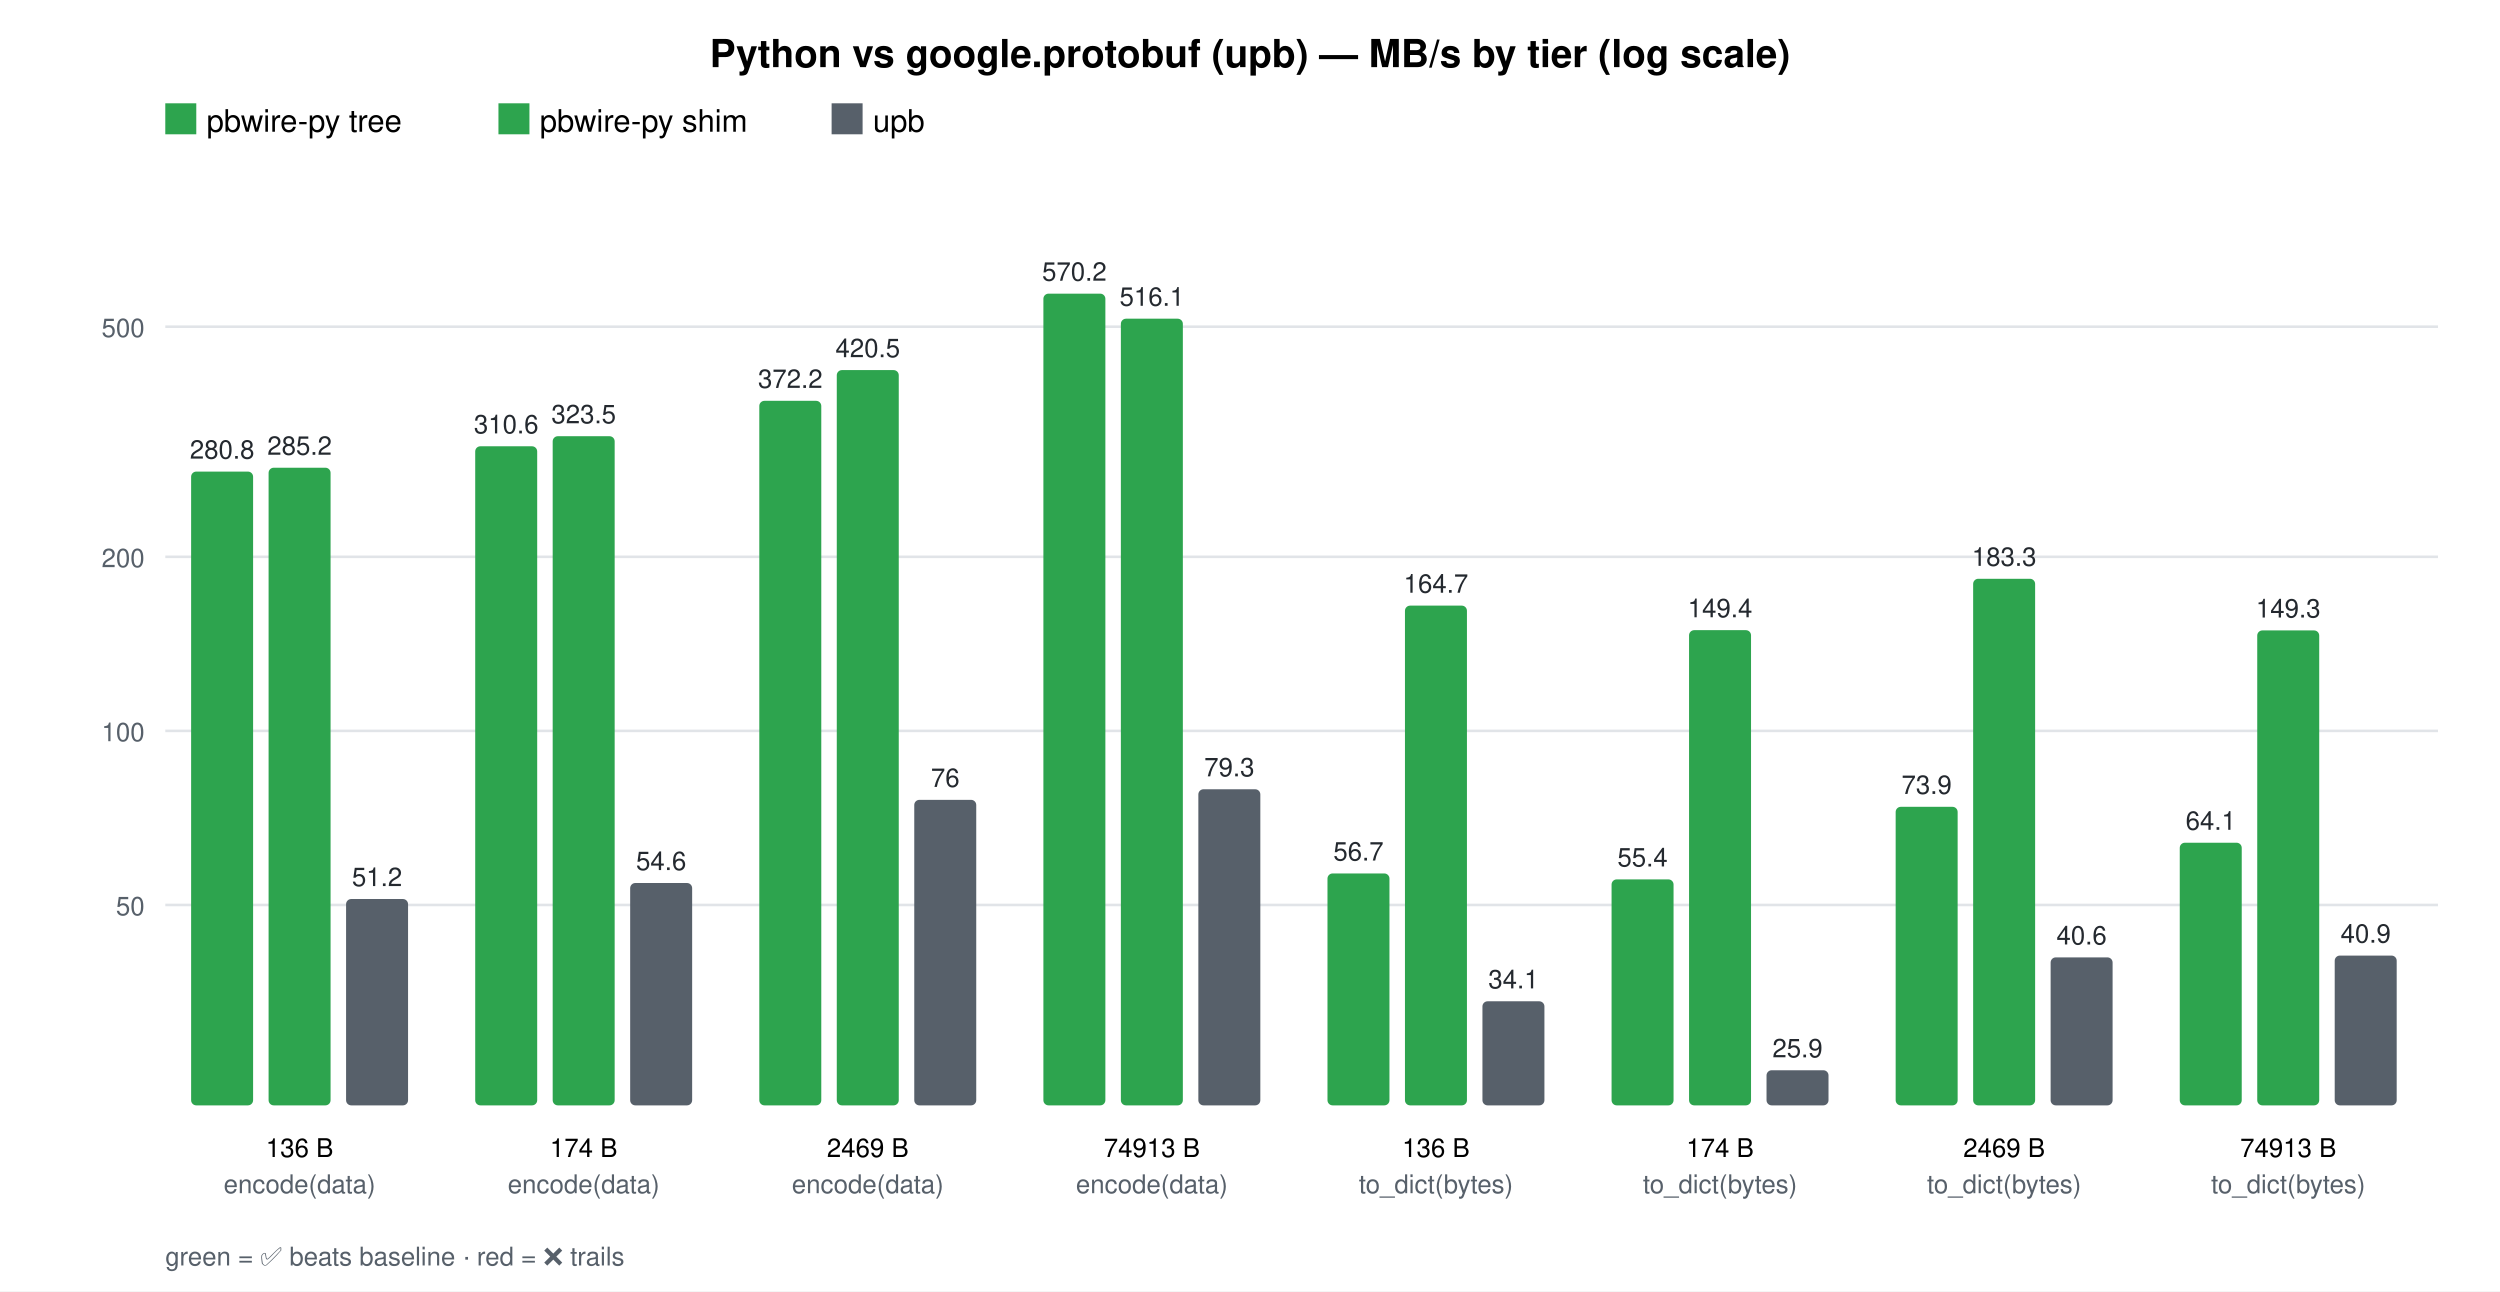
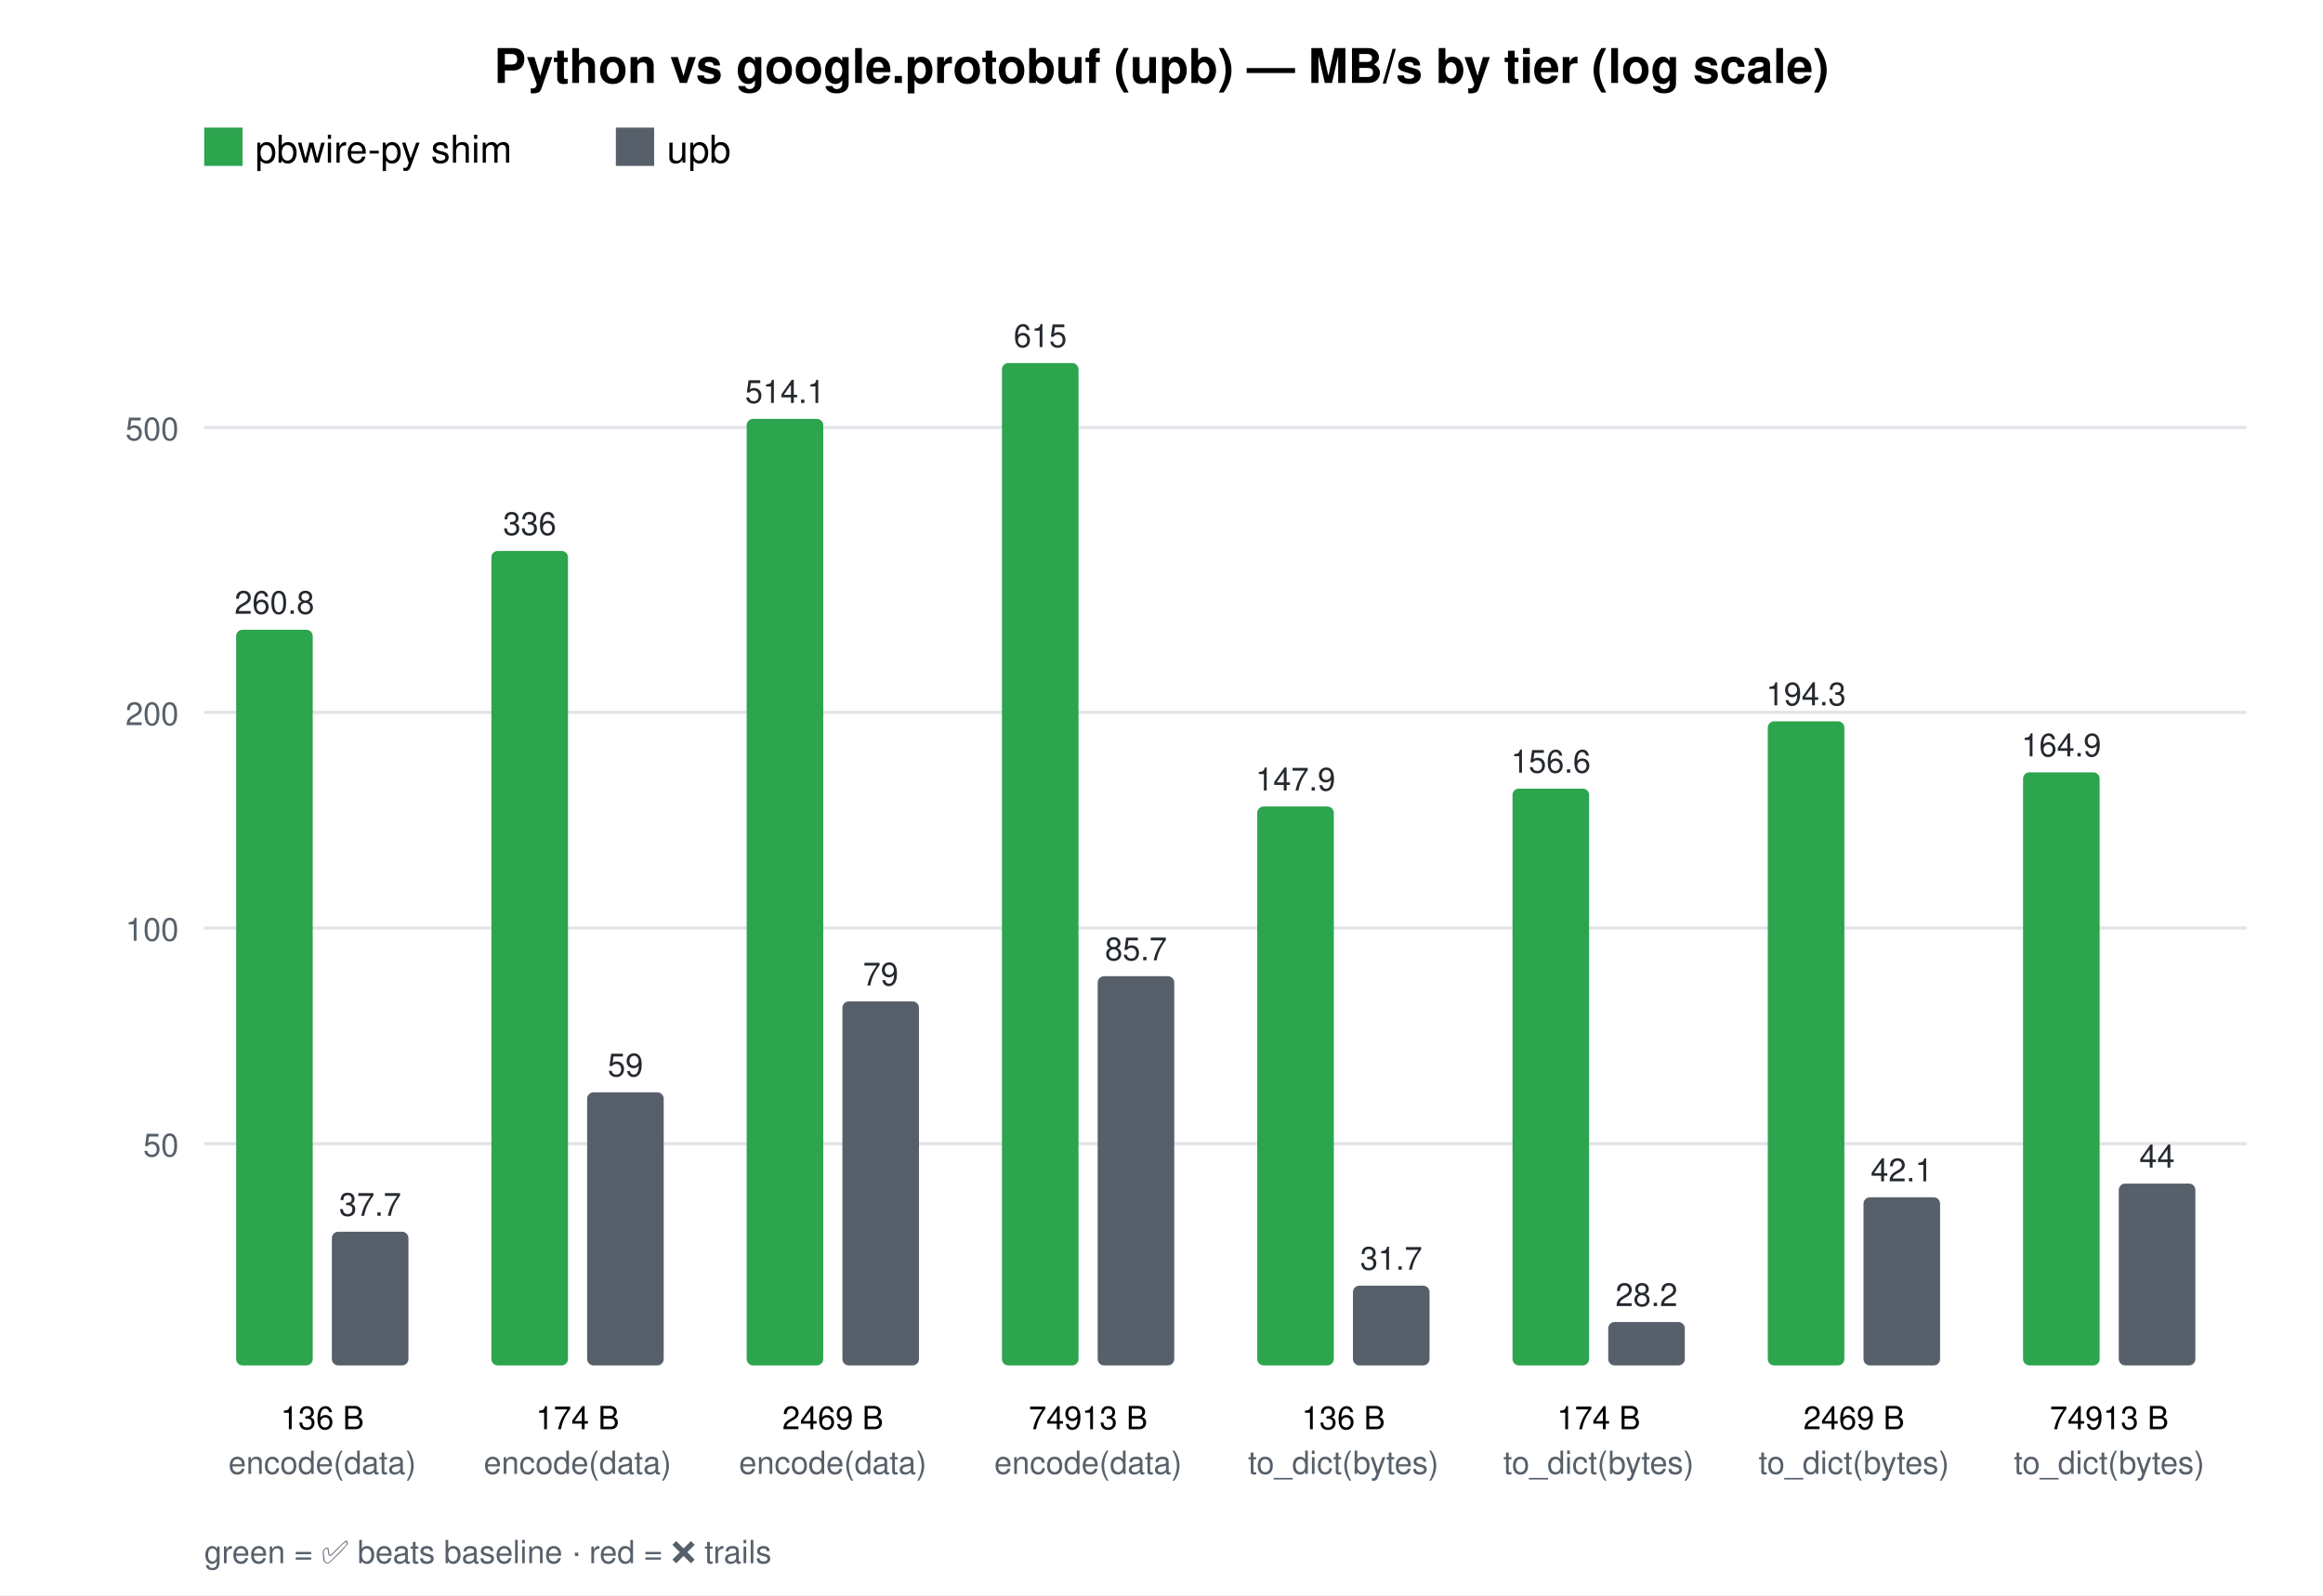
- <svg xmlns="http://www.w3.org/2000/svg" width="968" height="500" font-family="Helvetica, Arial, sans-serif">
-   <rect width="968" height="500" fill="#ffffff" />
-   <text x="484.0" y="26" text-anchor="middle" font-size="15" font-weight="bold">Python vs google.protobuf (upb) — MB/s by tier (log scale)</text>
+ <svg xmlns="http://www.w3.org/2000/svg" width="728" height="500" font-family="Helvetica, Arial, sans-serif">
+   <rect width="728" height="500" fill="#ffffff" />
+   <text x="364.0" y="26" text-anchor="middle" font-size="15" font-weight="bold">Python vs google.protobuf (upb) — MB/s by tier (log scale)</text>
  <rect x="64" y="40" width="12" height="12" fill="#2da44e" />
-   <text x="80" y="51" font-size="12">pbwire-py tree</text>
-   <rect x="193.0" y="40" width="12" height="12" fill="#2da44e" />
-   <text x="209.0" y="51" font-size="12">pbwire-py shim</text>
-   <rect x="322.0" y="40" width="12" height="12" fill="#57606a" />
-   <text x="338.0" y="51" font-size="12">upb</text>
-   <line x1="64" y1="350.4" x2="944" y2="350.4" stroke="#e1e4e8" />
-   <text x="56" y="354.4" text-anchor="end" font-size="10" fill="#57606a">50</text>
-   <line x1="64" y1="283.0" x2="944" y2="283.0" stroke="#e1e4e8" />
-   <text x="56" y="287.0" text-anchor="end" font-size="10" fill="#57606a">100</text>
-   <line x1="64" y1="215.6" x2="944" y2="215.6" stroke="#e1e4e8" />
-   <text x="56" y="219.6" text-anchor="end" font-size="10" fill="#57606a">200</text>
-   <line x1="64" y1="126.5" x2="944" y2="126.5" stroke="#e1e4e8" />
-   <text x="56" y="130.5" text-anchor="end" font-size="10" fill="#57606a">500</text>
-   <text x="116.0" y="448" text-anchor="middle" font-size="10">136 B</text>
-   <text x="116.0" y="462" text-anchor="middle" font-size="10" fill="#57606a">encode(data)</text>
-   <rect x="74.0" y="182.6" width="24" height="245.4" rx="2" fill="#2da44e" />
-   <text x="86.0" y="177.6" text-anchor="middle" font-size="10" fill="#24292f">280.8</text>
-   <rect x="104.0" y="181.1" width="24" height="246.9" rx="2" fill="#2da44e" />
-   <text x="116.0" y="176.1" text-anchor="middle" font-size="10" fill="#24292f">285.2</text>
-   <rect x="134.0" y="348.1" width="24" height="79.9" rx="2" fill="#57606a" />
-   <text x="146.0" y="343.1" text-anchor="middle" font-size="10" fill="#24292f">51.2</text>
-   <text x="226.0" y="448" text-anchor="middle" font-size="10">174 B</text>
-   <text x="226.0" y="462" text-anchor="middle" font-size="10" fill="#57606a">encode(data)</text>
-   <rect x="184.0" y="172.8" width="24" height="255.2" rx="2" fill="#2da44e" />
-   <text x="196.0" y="167.8" text-anchor="middle" font-size="10" fill="#24292f">310.6</text>
-   <rect x="214.0" y="168.9" width="24" height="259.1" rx="2" fill="#2da44e" />
-   <text x="226.0" y="163.9" text-anchor="middle" font-size="10" fill="#24292f">323.5</text>
-   <rect x="244.0" y="341.9" width="24" height="86.1" rx="2" fill="#57606a" />
-   <text x="256.0" y="336.9" text-anchor="middle" font-size="10" fill="#24292f">54.6</text>
-   <text x="336.0" y="448" text-anchor="middle" font-size="10">2469 B</text>
-   <text x="336.0" y="462" text-anchor="middle" font-size="10" fill="#57606a">encode(data)</text>
-   <rect x="294.0" y="155.2" width="24" height="272.8" rx="2" fill="#2da44e" />
-   <text x="306.0" y="150.2" text-anchor="middle" font-size="10" fill="#24292f">372.2</text>
-   <rect x="324.0" y="143.3" width="24" height="284.7" rx="2" fill="#2da44e" />
-   <text x="336.0" y="138.3" text-anchor="middle" font-size="10" fill="#24292f">420.5</text>
-   <rect x="354.0" y="309.7" width="24" height="118.3" rx="2" fill="#57606a" />
-   <text x="366.0" y="304.7" text-anchor="middle" font-size="10" fill="#24292f">76</text>
-   <text x="446.0" y="448" text-anchor="middle" font-size="10">74913 B</text>
-   <text x="446.0" y="462" text-anchor="middle" font-size="10" fill="#57606a">encode(data)</text>
-   <rect x="404.0" y="113.7" width="24" height="314.3" rx="2" fill="#2da44e" />
-   <text x="416.0" y="108.7" text-anchor="middle" font-size="10" fill="#24292f">570.2</text>
-   <rect x="434.0" y="123.4" width="24" height="304.6" rx="2" fill="#2da44e" />
-   <text x="446.0" y="118.4" text-anchor="middle" font-size="10" fill="#24292f">516.1</text>
-   <rect x="464.0" y="305.6" width="24" height="122.4" rx="2" fill="#57606a" />
-   <text x="476.0" y="300.6" text-anchor="middle" font-size="10" fill="#24292f">79.3</text>
-   <text x="556.0" y="448" text-anchor="middle" font-size="10">136 B</text>
-   <text x="556.0" y="462" text-anchor="middle" font-size="10" fill="#57606a">to_dict(bytes)</text>
-   <rect x="514.0" y="338.2" width="24" height="89.8" rx="2" fill="#2da44e" />
-   <text x="526.0" y="333.2" text-anchor="middle" font-size="10" fill="#24292f">56.7</text>
-   <rect x="544.0" y="234.5" width="24" height="193.5" rx="2" fill="#2da44e" />
-   <text x="556.0" y="229.5" text-anchor="middle" font-size="10" fill="#24292f">164.7</text>
-   <rect x="574.0" y="387.7" width="24" height="40.3" rx="2" fill="#57606a" />
-   <text x="586.0" y="382.7" text-anchor="middle" font-size="10" fill="#24292f">34.1</text>
-   <text x="666.0" y="448" text-anchor="middle" font-size="10">174 B</text>
-   <text x="666.0" y="462" text-anchor="middle" font-size="10" fill="#57606a">to_dict(bytes)</text>
-   <rect x="624.0" y="340.5" width="24" height="87.5" rx="2" fill="#2da44e" />
-   <text x="636.0" y="335.5" text-anchor="middle" font-size="10" fill="#24292f">55.4</text>
-   <rect x="654.0" y="244.0" width="24" height="184.0" rx="2" fill="#2da44e" />
-   <text x="666.0" y="239.0" text-anchor="middle" font-size="10" fill="#24292f">149.4</text>
-   <rect x="684.0" y="414.4" width="24" height="13.6" rx="2" fill="#57606a" />
-   <text x="696.0" y="409.4" text-anchor="middle" font-size="10" fill="#24292f">25.9</text>
-   <text x="776.0" y="448" text-anchor="middle" font-size="10">2469 B</text>
-   <text x="776.0" y="462" text-anchor="middle" font-size="10" fill="#57606a">to_dict(bytes)</text>
-   <rect x="734.0" y="312.4" width="24" height="115.6" rx="2" fill="#2da44e" />
-   <text x="746.0" y="307.4" text-anchor="middle" font-size="10" fill="#24292f">73.9</text>
-   <rect x="764.0" y="224.1" width="24" height="203.9" rx="2" fill="#2da44e" />
-   <text x="776.0" y="219.1" text-anchor="middle" font-size="10" fill="#24292f">183.3</text>
-   <rect x="794.0" y="370.7" width="24" height="57.3" rx="2" fill="#57606a" />
-   <text x="806.0" y="365.7" text-anchor="middle" font-size="10" fill="#24292f">40.6</text>
-   <text x="886.0" y="448" text-anchor="middle" font-size="10">74913 B</text>
-   <text x="886.0" y="462" text-anchor="middle" font-size="10" fill="#57606a">to_dict(bytes)</text>
-   <rect x="844.0" y="326.3" width="24" height="101.7" rx="2" fill="#2da44e" />
-   <text x="856.0" y="321.3" text-anchor="middle" font-size="10" fill="#24292f">64.1</text>
-   <rect x="874.0" y="244.1" width="24" height="183.9" rx="2" fill="#2da44e" />
-   <text x="886.0" y="239.1" text-anchor="middle" font-size="10" fill="#24292f">149.3</text>
-   <rect x="904.0" y="370.0" width="24" height="58.0" rx="2" fill="#57606a" />
-   <text x="916.0" y="365.0" text-anchor="middle" font-size="10" fill="#24292f">40.9</text>
+   <text x="80" y="51" font-size="12">pbwire-py shim</text>
+   <rect x="193.0" y="40" width="12" height="12" fill="#57606a" />
+   <text x="209.0" y="51" font-size="12">upb</text>
+   <line x1="64" y1="358.5" x2="704" y2="358.5" stroke="#e1e4e8" />
+   <text x="56" y="362.5" text-anchor="end" font-size="10" fill="#57606a">50</text>
+   <line x1="64" y1="290.9" x2="704" y2="290.9" stroke="#e1e4e8" />
+   <text x="56" y="294.9" text-anchor="end" font-size="10" fill="#57606a">100</text>
+   <line x1="64" y1="223.3" x2="704" y2="223.3" stroke="#e1e4e8" />
+   <text x="56" y="227.3" text-anchor="end" font-size="10" fill="#57606a">200</text>
+   <line x1="64" y1="134.0" x2="704" y2="134.0" stroke="#e1e4e8" />
+   <text x="56" y="138.0" text-anchor="end" font-size="10" fill="#57606a">500</text>
+   <text x="101.0" y="448" text-anchor="middle" font-size="10">136 B</text>
+   <text x="101.0" y="462" text-anchor="middle" font-size="10" fill="#57606a">encode(data)</text>
+   <rect x="74.0" y="197.4" width="24" height="230.6" rx="2" fill="#2da44e" />
+   <text x="86.0" y="192.4" text-anchor="middle" font-size="10" fill="#24292f">260.8</text>
+   <rect x="104.0" y="386.1" width="24" height="41.9" rx="2" fill="#57606a" />
+   <text x="116.0" y="381.1" text-anchor="middle" font-size="10" fill="#24292f">37.7</text>
+   <text x="181.0" y="448" text-anchor="middle" font-size="10">174 B</text>
+   <text x="181.0" y="462" text-anchor="middle" font-size="10" fill="#57606a">encode(data)</text>
+   <rect x="154.0" y="172.7" width="24" height="255.3" rx="2" fill="#2da44e" />
+   <text x="166.0" y="167.7" text-anchor="middle" font-size="10" fill="#24292f">336</text>
+   <rect x="184.0" y="342.4" width="24" height="85.6" rx="2" fill="#57606a" />
+   <text x="196.0" y="337.4" text-anchor="middle" font-size="10" fill="#24292f">59</text>
+   <text x="261.0" y="448" text-anchor="middle" font-size="10">2469 B</text>
+   <text x="261.0" y="462" text-anchor="middle" font-size="10" fill="#57606a">encode(data)</text>
+   <rect x="234.0" y="131.3" width="24" height="296.7" rx="2" fill="#2da44e" />
+   <text x="246.0" y="126.3" text-anchor="middle" font-size="10" fill="#24292f">514.1</text>
+   <rect x="264.0" y="313.9" width="24" height="114.1" rx="2" fill="#57606a" />
+   <text x="276.0" y="308.9" text-anchor="middle" font-size="10" fill="#24292f">79</text>
+   <text x="341.0" y="448" text-anchor="middle" font-size="10">74913 B</text>
+   <text x="341.0" y="462" text-anchor="middle" font-size="10" fill="#57606a">encode(data)</text>
+   <rect x="314.0" y="113.8" width="24" height="314.2" rx="2" fill="#2da44e" />
+   <text x="326.0" y="108.8" text-anchor="middle" font-size="10" fill="#24292f">615</text>
+   <rect x="344.0" y="306.0" width="24" height="122.0" rx="2" fill="#57606a" />
+   <text x="356.0" y="301.0" text-anchor="middle" font-size="10" fill="#24292f">85.7</text>
+   <text x="421.0" y="448" text-anchor="middle" font-size="10">136 B</text>
+   <text x="421.0" y="462" text-anchor="middle" font-size="10" fill="#57606a">to_dict(bytes)</text>
+   <rect x="394.0" y="252.8" width="24" height="175.2" rx="2" fill="#2da44e" />
+   <text x="406.0" y="247.8" text-anchor="middle" font-size="10" fill="#24292f">147.9</text>
+   <rect x="424.0" y="403.0" width="24" height="25.0" rx="2" fill="#57606a" />
+   <text x="436.0" y="398.0" text-anchor="middle" font-size="10" fill="#24292f">31.7</text>
+   <text x="501.0" y="448" text-anchor="middle" font-size="10">174 B</text>
+   <text x="501.0" y="462" text-anchor="middle" font-size="10" fill="#57606a">to_dict(bytes)</text>
+   <rect x="474.0" y="247.2" width="24" height="180.8" rx="2" fill="#2da44e" />
+   <text x="486.0" y="242.2" text-anchor="middle" font-size="10" fill="#24292f">156.6</text>
+   <rect x="504.0" y="414.4" width="24" height="13.6" rx="2" fill="#57606a" />
+   <text x="516.0" y="409.4" text-anchor="middle" font-size="10" fill="#24292f">28.2</text>
+   <text x="581.0" y="448" text-anchor="middle" font-size="10">2469 B</text>
+   <text x="581.0" y="462" text-anchor="middle" font-size="10" fill="#57606a">to_dict(bytes)</text>
+   <rect x="554.0" y="226.1" width="24" height="201.9" rx="2" fill="#2da44e" />
+   <text x="566.0" y="221.1" text-anchor="middle" font-size="10" fill="#24292f">194.3</text>
+   <rect x="584.0" y="375.3" width="24" height="52.7" rx="2" fill="#57606a" />
+   <text x="596.0" y="370.3" text-anchor="middle" font-size="10" fill="#24292f">42.1</text>
+   <text x="661.0" y="448" text-anchor="middle" font-size="10">74913 B</text>
+   <text x="661.0" y="462" text-anchor="middle" font-size="10" fill="#57606a">to_dict(bytes)</text>
+   <rect x="634.0" y="242.1" width="24" height="185.9" rx="2" fill="#2da44e" />
+   <text x="646.0" y="237.1" text-anchor="middle" font-size="10" fill="#24292f">164.9</text>
+   <rect x="664.0" y="371.0" width="24" height="57.0" rx="2" fill="#57606a" />
+   <text x="676.0" y="366.0" text-anchor="middle" font-size="10" fill="#24292f">44</text>
  <text x="64" y="490" font-size="10" fill="#57606a">green = ✅ beats baseline · red = ❌ trails</text>
</svg>
